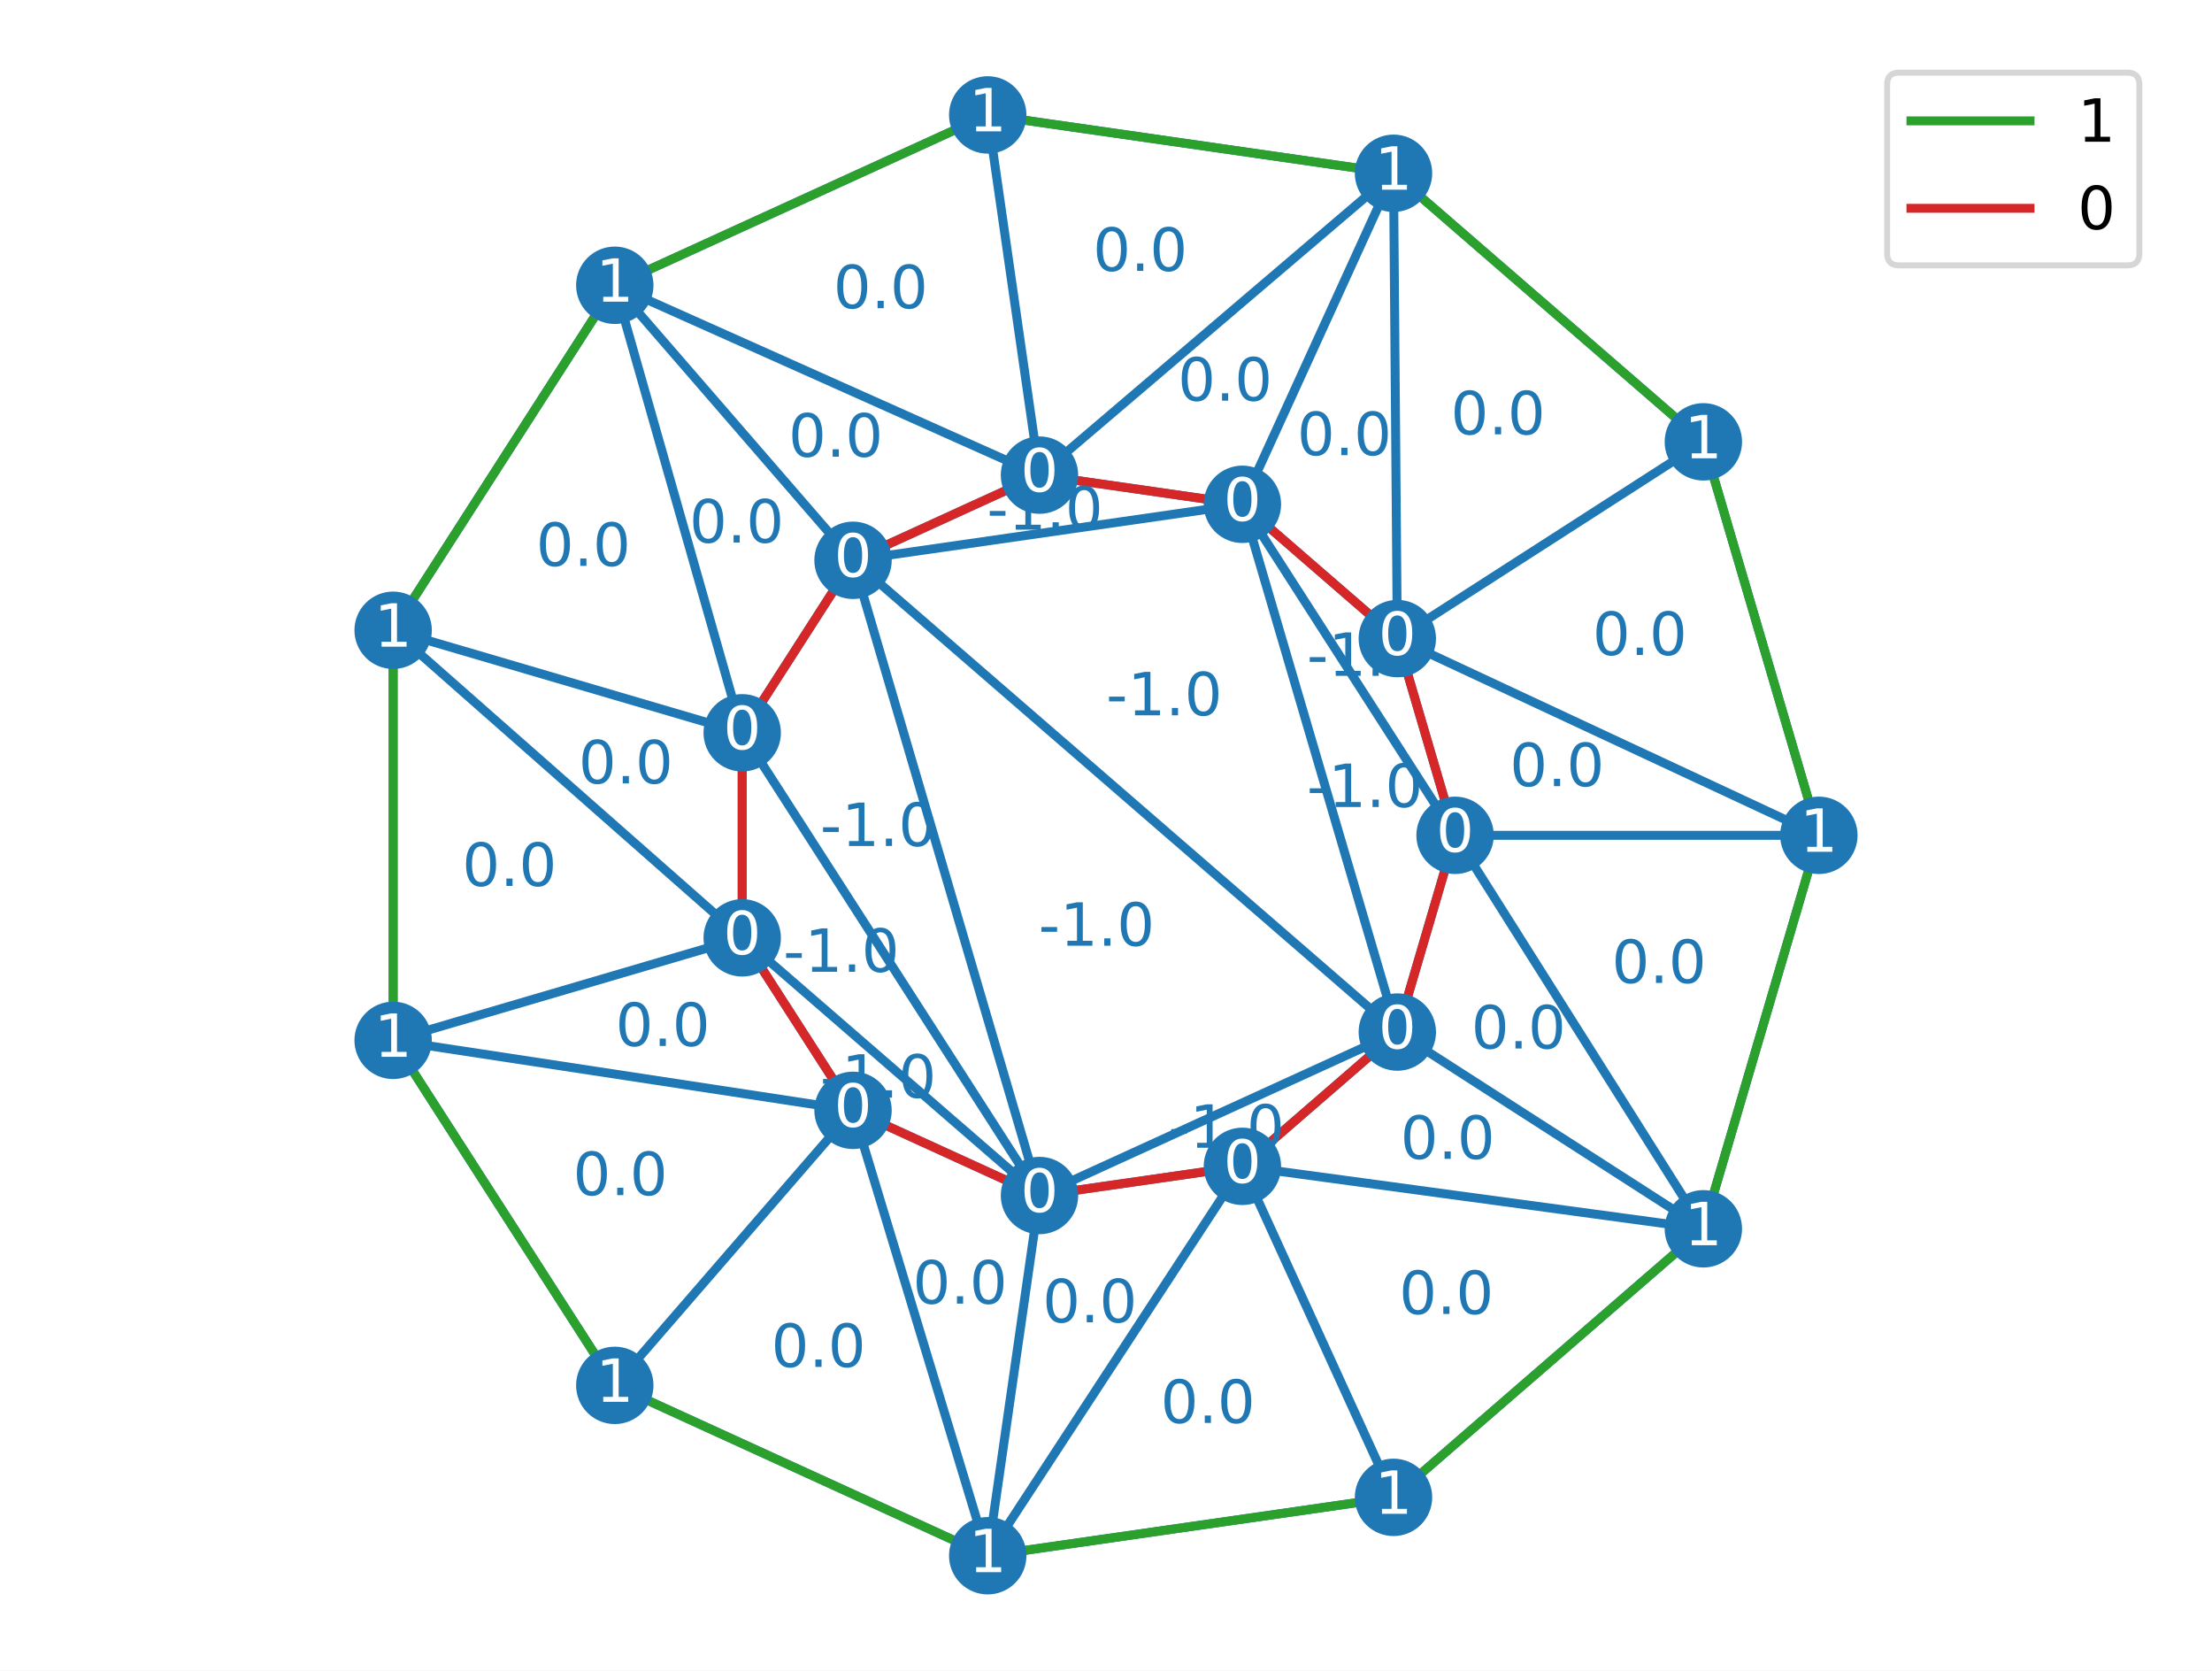
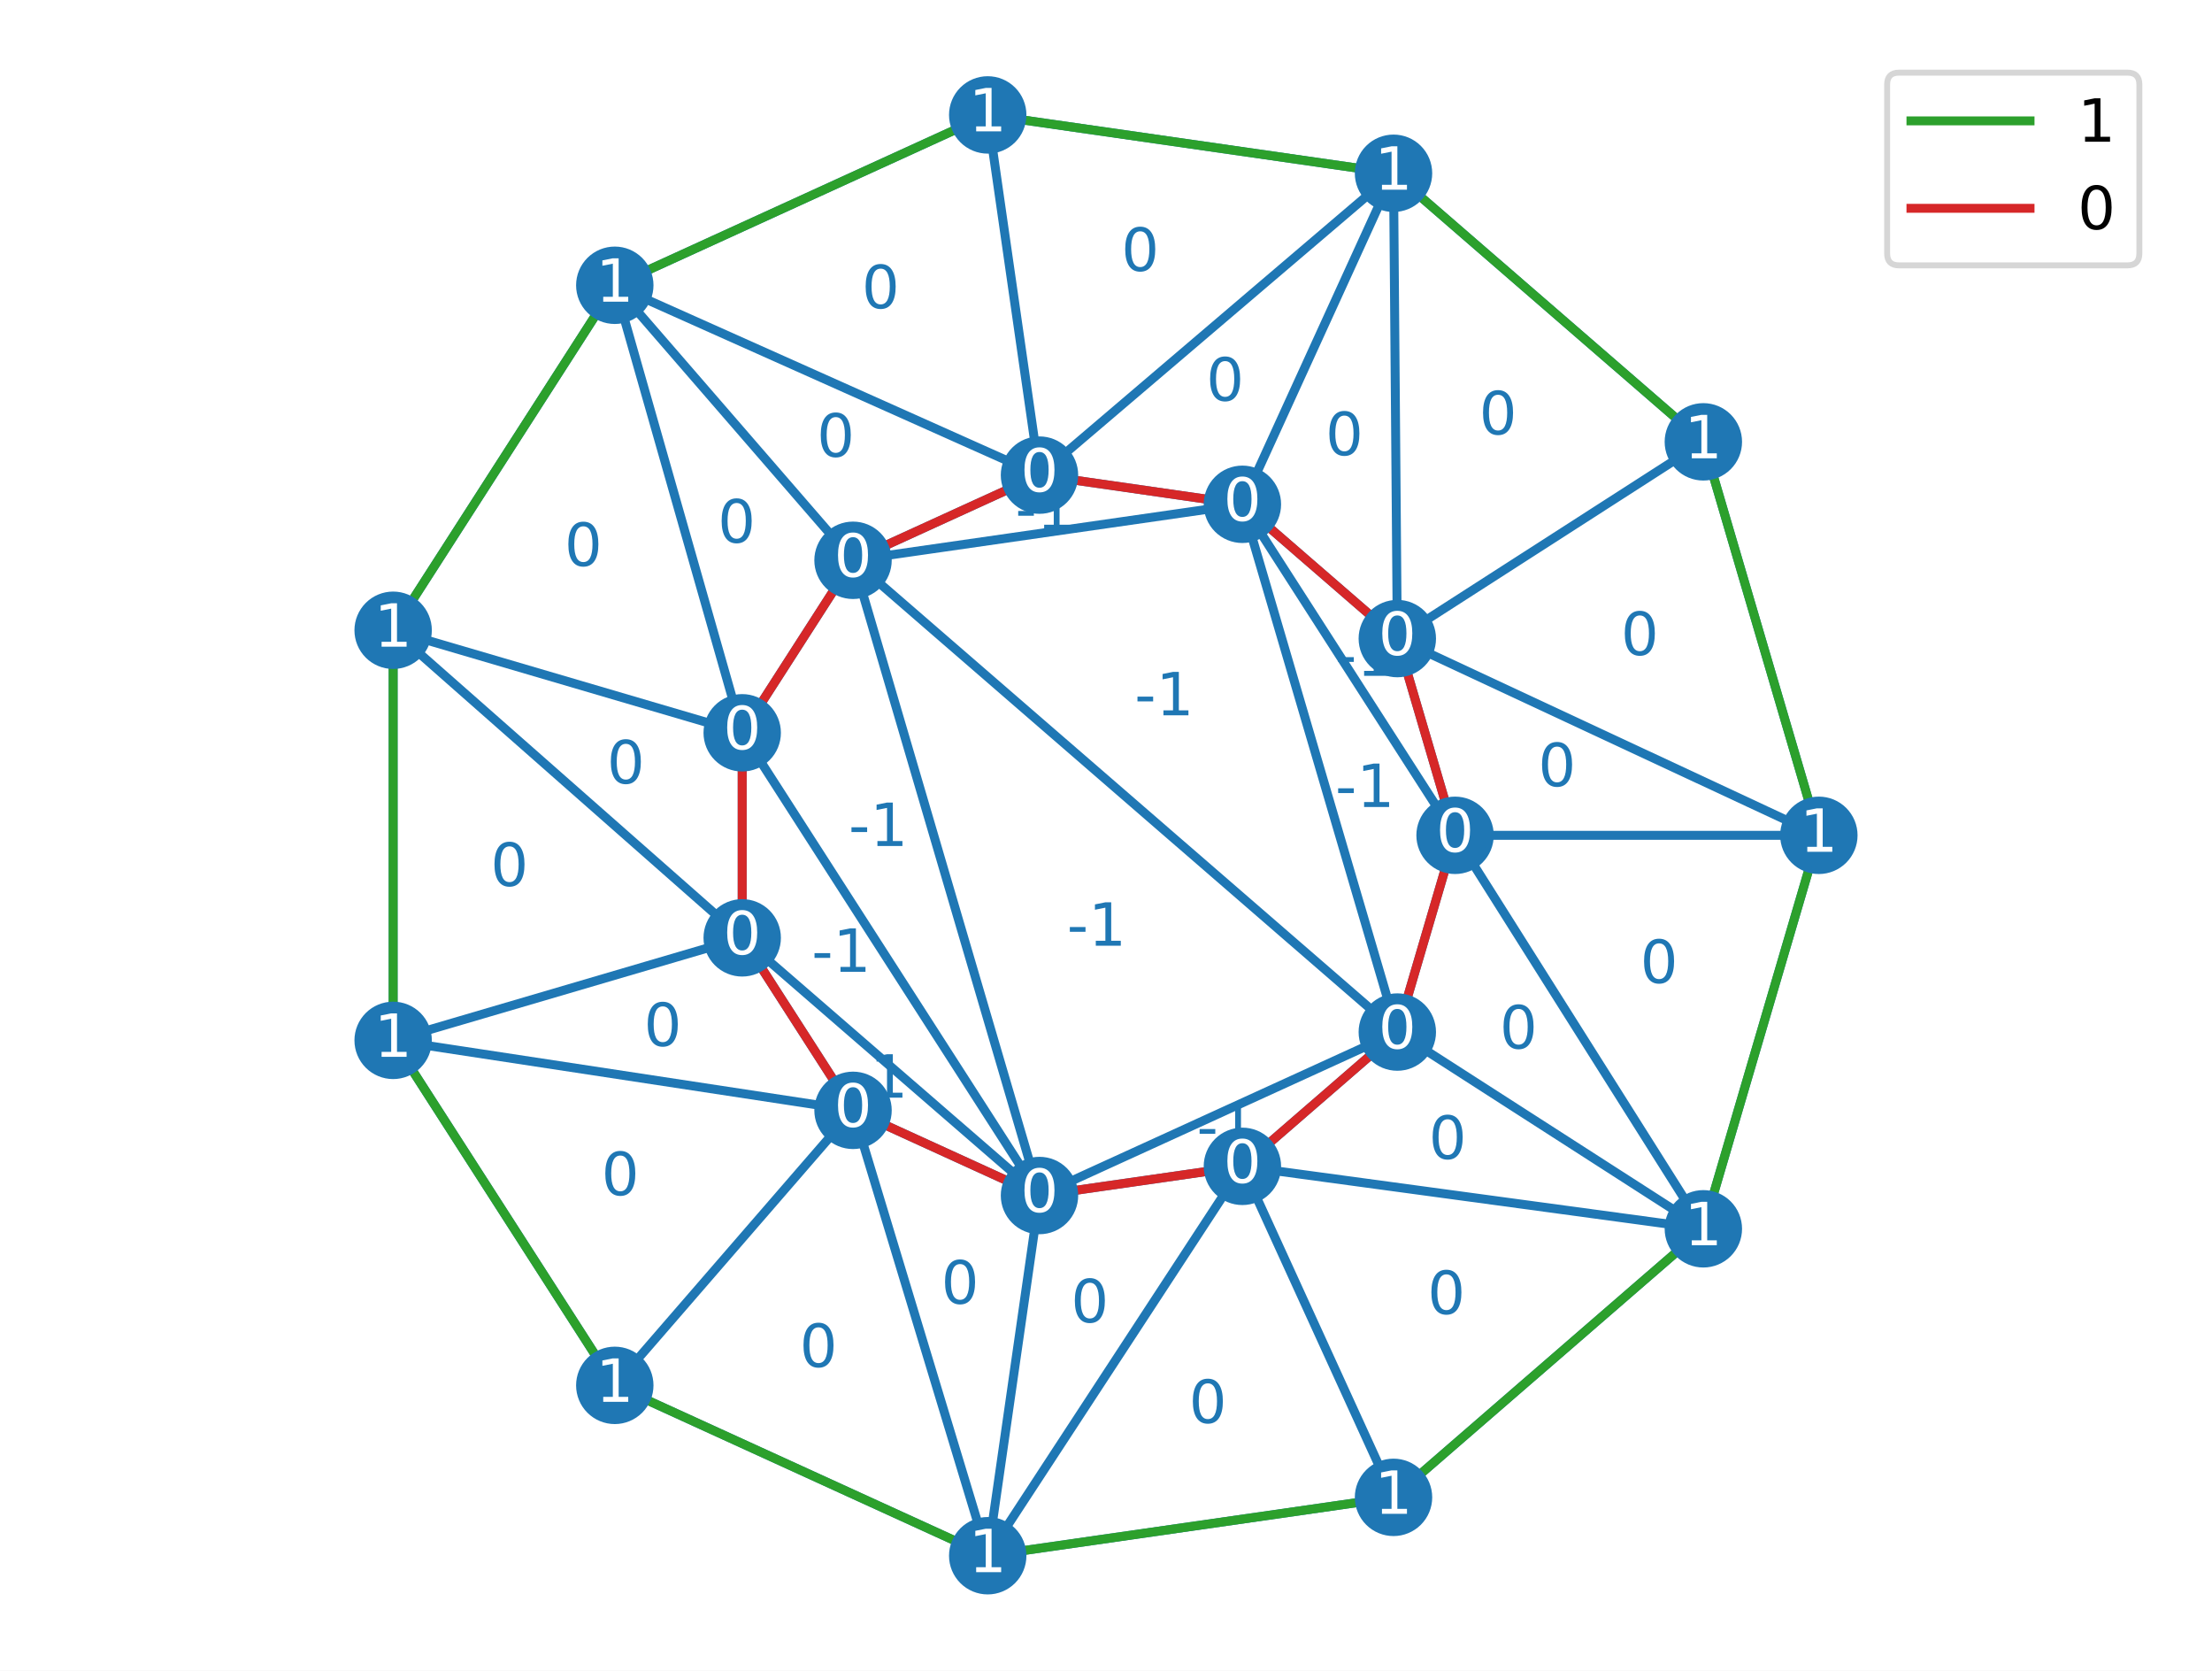
<svg xmlns="http://www.w3.org/2000/svg" xmlns:xlink="http://www.w3.org/1999/xlink" height="280.512pt" version="1.1" viewBox="0 0 371.52 280.512" width="371.52pt">
  <defs>
    <style type="text/css">*{stroke-linecap:butt;stroke-linejoin:round;}</style>
  </defs>
  <g id="figure_1">
    <g id="patch_1">
      <path d="M 0 280.512  L 371.52 280.512  L 371.52 0  L 0 0  z " style="fill:#ffffff;" />
    </g>
    <g id="axes_1">
      <g id="line2d_1">
-         <path clip-path="url(#p2fe7c0c13c)" d="M 234.05 29.095  L 286.089 74.188  M 165.894 19.296  L 234.05 29.095  M 103.258 47.9  L 165.894 19.296  M 66.031 105.827  L 103.258 47.9  M 66.031 174.685  L 66.031 105.827  M 103.258 232.612  L 66.031 174.685  M 165.894 261.216  L 103.258 232.612  M 234.05 251.417  L 165.894 261.216  M 286.089 206.324  L 234.05 251.417  M 305.489 140.256  L 286.089 74.188  M 305.489 140.256  L 286.089 206.324  M 234.687 107.222  L 286.089 74.188  M 234.687 107.222  L 234.05 29.095  M 234.687 107.222  L 305.489 140.256  M 208.668 84.676  L 234.05 29.095  M 208.668 84.676  L 234.687 107.222  M 174.589 79.776  L 234.05 29.095  M 174.589 79.776  L 165.894 19.296  M 174.589 79.776  L 103.258 47.9  M 174.589 79.776  L 208.668 84.676  M 143.272 94.078  L 103.258 47.9  M 143.272 94.078  L 208.668 84.676  M 143.272 94.078  L 174.589 79.776  M 124.658 123.042  L 103.258 47.9  M 124.658 123.042  L 66.031 105.827  M 124.658 123.042  L 143.272 94.078  M 124.658 157.47  L 66.031 105.827  M 124.658 157.47  L 66.031 174.685  M 124.658 157.47  L 124.658 123.042  M 143.272 186.434  L 66.031 174.685  M 143.272 186.434  L 103.258 232.612  M 143.272 186.434  L 165.894 261.216  M 143.272 186.434  L 124.658 157.47  M 174.589 200.736  L 165.894 261.216  M 174.589 200.736  L 143.272 94.078  M 174.589 200.736  L 124.658 123.042  M 174.589 200.736  L 124.658 157.47  M 174.589 200.736  L 143.272 186.434  M 208.668 195.836  L 165.894 261.216  M 208.668 195.836  L 234.05 251.417  M 208.668 195.836  L 286.089 206.324  M 208.668 195.836  L 174.589 200.736  M 234.687 173.29  L 286.089 206.324  M 234.687 173.29  L 208.668 84.676  M 234.687 173.29  L 143.272 94.078  M 234.687 173.29  L 174.589 200.736  M 234.687 173.29  L 208.668 195.836  M 244.387 140.256  L 286.089 206.324  M 244.387 140.256  L 305.489 140.256  M 244.387 140.256  L 234.687 107.222  M 244.387 140.256  L 208.668 84.676  M 244.387 140.256  L 234.687 173.29  L 234.687 173.29  " style="fill:none;stroke:#1f77b4;stroke-linecap:square;stroke-width:1.5;" />
+         <path clip-path="url(#p93d69412d7)" d="M 234.05 29.095  L 286.089 74.188  M 165.894 19.296  L 234.05 29.095  M 103.258 47.9  L 165.894 19.296  M 66.031 105.827  L 103.258 47.9  M 66.031 174.685  L 66.031 105.827  M 103.258 232.612  L 66.031 174.685  M 165.894 261.216  L 103.258 232.612  M 234.05 251.417  L 165.894 261.216  M 286.089 206.324  L 234.05 251.417  M 305.489 140.256  L 286.089 74.188  M 305.489 140.256  L 286.089 206.324  M 234.687 107.222  L 286.089 74.188  M 234.687 107.222  L 234.05 29.095  M 234.687 107.222  L 305.489 140.256  M 208.668 84.676  L 234.05 29.095  M 208.668 84.676  L 234.687 107.222  M 174.589 79.776  L 234.05 29.095  M 174.589 79.776  L 165.894 19.296  M 174.589 79.776  L 103.258 47.9  M 174.589 79.776  L 208.668 84.676  M 143.272 94.078  L 103.258 47.9  M 143.272 94.078  L 208.668 84.676  M 143.272 94.078  L 174.589 79.776  M 124.658 123.042  L 103.258 47.9  M 124.658 123.042  L 66.031 105.827  M 124.658 123.042  L 143.272 94.078  M 124.658 157.47  L 66.031 105.827  M 124.658 157.47  L 66.031 174.685  M 124.658 157.47  L 124.658 123.042  M 143.272 186.434  L 66.031 174.685  M 143.272 186.434  L 103.258 232.612  M 143.272 186.434  L 165.894 261.216  M 143.272 186.434  L 124.658 157.47  M 174.589 200.736  L 165.894 261.216  M 174.589 200.736  L 143.272 94.078  M 174.589 200.736  L 124.658 123.042  M 174.589 200.736  L 124.658 157.47  M 174.589 200.736  L 143.272 186.434  M 208.668 195.836  L 165.894 261.216  M 208.668 195.836  L 234.05 251.417  M 208.668 195.836  L 286.089 206.324  M 208.668 195.836  L 174.589 200.736  M 234.687 173.29  L 286.089 206.324  M 234.687 173.29  L 208.668 84.676  M 234.687 173.29  L 143.272 94.078  M 234.687 173.29  L 174.589 200.736  M 234.687 173.29  L 208.668 195.836  M 244.387 140.256  L 286.089 206.324  M 244.387 140.256  L 305.489 140.256  M 244.387 140.256  L 234.687 107.222  M 244.387 140.256  L 208.668 84.676  M 244.387 140.256  L 234.687 173.29  L 234.687 173.29  " style="fill:none;stroke:#1f77b4;stroke-linecap:square;stroke-width:1.5;" />
      </g>
      <g id="line2d_2" />
      <g id="line2d_3">
-         <path clip-path="url(#p2fe7c0c13c)" d="M 103.258 232.612  L 165.894 261.216  L 234.05 251.417  L 286.089 206.324  L 305.489 140.256  L 286.089 74.188  L 234.05 29.095  L 165.894 19.296  L 103.258 47.9  L 66.031 105.827  L 66.031 174.685  L 103.258 232.612  " style="fill:none;stroke:#2ca02c;stroke-linecap:square;stroke-width:1.5;" />
+         <path clip-path="url(#p93d69412d7)" d="M 103.258 232.612  L 165.894 261.216  L 234.05 251.417  L 286.089 206.324  L 305.489 140.256  L 286.089 74.188  L 234.05 29.095  L 165.894 19.296  L 103.258 47.9  L 66.031 105.827  L 66.031 174.685  L 103.258 232.612  " style="fill:none;stroke:#2ca02c;stroke-linecap:square;stroke-width:1.5;" />
      </g>
      <g id="line2d_4">
-         <path clip-path="url(#p2fe7c0c13c)" d="M 234.687 107.222  L 208.668 84.676  M 174.589 79.776  L 208.668 84.676  M 174.589 79.776  L 143.272 94.078  M 124.658 123.042  L 143.272 94.078  M 124.658 123.042  L 124.658 157.47  M 143.272 186.434  L 124.658 157.47  M 143.272 186.434  L 174.589 200.736  M 234.687 107.222  L 244.387 140.256  L 234.687 173.29  L 208.668 195.836  L 174.589 200.736  " style="fill:none;stroke:#d62728;stroke-linecap:square;stroke-width:1.5;" />
+         <path clip-path="url(#p93d69412d7)" d="M 234.687 107.222  L 208.668 84.676  M 174.589 79.776  L 208.668 84.676  M 174.589 79.776  L 143.272 94.078  M 124.658 123.042  L 143.272 94.078  M 124.658 123.042  L 124.658 157.47  M 143.272 186.434  L 124.658 157.47  M 143.272 186.434  L 174.589 200.736  M 234.687 107.222  L 244.387 140.256  L 234.687 173.29  L 208.668 195.836  L 174.589 200.736  " style="fill:none;stroke:#d62728;stroke-linecap:square;stroke-width:1.5;" />
      </g>
      <g id="line2d_5">
        <defs>
-           <path d="M 0 6  C 1.591 6 3.117 5.368 4.243 4.243  C 5.368 3.117 6 1.591 6 0  C 6 -1.591 5.368 -3.117 4.243 -4.243  C 3.117 -5.368 1.591 -6 0 -6  C -1.591 -6 -3.117 -5.368 -4.243 -4.243  C -5.368 -3.117 -6 -1.591 -6 0  C -6 1.591 -5.368 3.117 -4.243 4.243  C -3.117 5.368 -1.591 6 0 6  z " id="m8b77700cf6" style="stroke:#1f77b4;" />
+           <path d="M 0 6  C 1.591 6 3.117 5.368 4.243 4.243  C 5.368 3.117 6 1.591 6 0  C 6 -1.591 5.368 -3.117 4.243 -4.243  C 3.117 -5.368 1.591 -6 0 -6  C -1.591 -6 -3.117 -5.368 -4.243 -4.243  C -5.368 -3.117 -6 -1.591 -6 0  C -6 1.591 -5.368 3.117 -4.243 4.243  C -3.117 5.368 -1.591 6 0 6  z " id="m0b15532562" style="stroke:#1f77b4;" />
        </defs>
-         <g clip-path="url(#p2fe7c0c13c)">
-           <use style="fill:#1f77b4;stroke:#1f77b4;" x="286.089" xlink:href="#m8b77700cf6" y="74.188" />
-           <use style="fill:#1f77b4;stroke:#1f77b4;" x="234.05" xlink:href="#m8b77700cf6" y="29.095" />
-           <use style="fill:#1f77b4;stroke:#1f77b4;" x="165.894" xlink:href="#m8b77700cf6" y="19.296" />
-           <use style="fill:#1f77b4;stroke:#1f77b4;" x="103.258" xlink:href="#m8b77700cf6" y="47.9" />
-           <use style="fill:#1f77b4;stroke:#1f77b4;" x="66.031" xlink:href="#m8b77700cf6" y="105.827" />
-           <use style="fill:#1f77b4;stroke:#1f77b4;" x="66.031" xlink:href="#m8b77700cf6" y="174.685" />
-           <use style="fill:#1f77b4;stroke:#1f77b4;" x="103.258" xlink:href="#m8b77700cf6" y="232.612" />
-           <use style="fill:#1f77b4;stroke:#1f77b4;" x="165.894" xlink:href="#m8b77700cf6" y="261.216" />
-           <use style="fill:#1f77b4;stroke:#1f77b4;" x="234.05" xlink:href="#m8b77700cf6" y="251.417" />
-           <use style="fill:#1f77b4;stroke:#1f77b4;" x="286.089" xlink:href="#m8b77700cf6" y="206.324" />
-           <use style="fill:#1f77b4;stroke:#1f77b4;" x="305.489" xlink:href="#m8b77700cf6" y="140.256" />
-           <use style="fill:#1f77b4;stroke:#1f77b4;" x="234.687" xlink:href="#m8b77700cf6" y="107.222" />
-           <use style="fill:#1f77b4;stroke:#1f77b4;" x="208.668" xlink:href="#m8b77700cf6" y="84.676" />
-           <use style="fill:#1f77b4;stroke:#1f77b4;" x="174.589" xlink:href="#m8b77700cf6" y="79.776" />
-           <use style="fill:#1f77b4;stroke:#1f77b4;" x="143.272" xlink:href="#m8b77700cf6" y="94.078" />
-           <use style="fill:#1f77b4;stroke:#1f77b4;" x="124.658" xlink:href="#m8b77700cf6" y="123.042" />
-           <use style="fill:#1f77b4;stroke:#1f77b4;" x="124.658" xlink:href="#m8b77700cf6" y="157.47" />
-           <use style="fill:#1f77b4;stroke:#1f77b4;" x="143.272" xlink:href="#m8b77700cf6" y="186.434" />
-           <use style="fill:#1f77b4;stroke:#1f77b4;" x="174.589" xlink:href="#m8b77700cf6" y="200.736" />
-           <use style="fill:#1f77b4;stroke:#1f77b4;" x="208.668" xlink:href="#m8b77700cf6" y="195.836" />
-           <use style="fill:#1f77b4;stroke:#1f77b4;" x="234.687" xlink:href="#m8b77700cf6" y="173.29" />
-           <use style="fill:#1f77b4;stroke:#1f77b4;" x="244.387" xlink:href="#m8b77700cf6" y="140.256" />
+         <g clip-path="url(#p93d69412d7)">
+           <use style="fill:#1f77b4;stroke:#1f77b4;" x="286.089" xlink:href="#m0b15532562" y="74.188" />
+           <use style="fill:#1f77b4;stroke:#1f77b4;" x="234.05" xlink:href="#m0b15532562" y="29.095" />
+           <use style="fill:#1f77b4;stroke:#1f77b4;" x="165.894" xlink:href="#m0b15532562" y="19.296" />
+           <use style="fill:#1f77b4;stroke:#1f77b4;" x="103.258" xlink:href="#m0b15532562" y="47.9" />
+           <use style="fill:#1f77b4;stroke:#1f77b4;" x="66.031" xlink:href="#m0b15532562" y="105.827" />
+           <use style="fill:#1f77b4;stroke:#1f77b4;" x="66.031" xlink:href="#m0b15532562" y="174.685" />
+           <use style="fill:#1f77b4;stroke:#1f77b4;" x="103.258" xlink:href="#m0b15532562" y="232.612" />
+           <use style="fill:#1f77b4;stroke:#1f77b4;" x="165.894" xlink:href="#m0b15532562" y="261.216" />
+           <use style="fill:#1f77b4;stroke:#1f77b4;" x="234.05" xlink:href="#m0b15532562" y="251.417" />
+           <use style="fill:#1f77b4;stroke:#1f77b4;" x="286.089" xlink:href="#m0b15532562" y="206.324" />
+           <use style="fill:#1f77b4;stroke:#1f77b4;" x="305.489" xlink:href="#m0b15532562" y="140.256" />
+           <use style="fill:#1f77b4;stroke:#1f77b4;" x="234.687" xlink:href="#m0b15532562" y="107.222" />
+           <use style="fill:#1f77b4;stroke:#1f77b4;" x="208.668" xlink:href="#m0b15532562" y="84.676" />
+           <use style="fill:#1f77b4;stroke:#1f77b4;" x="174.589" xlink:href="#m0b15532562" y="79.776" />
+           <use style="fill:#1f77b4;stroke:#1f77b4;" x="143.272" xlink:href="#m0b15532562" y="94.078" />
+           <use style="fill:#1f77b4;stroke:#1f77b4;" x="124.658" xlink:href="#m0b15532562" y="123.042" />
+           <use style="fill:#1f77b4;stroke:#1f77b4;" x="124.658" xlink:href="#m0b15532562" y="157.47" />
+           <use style="fill:#1f77b4;stroke:#1f77b4;" x="143.272" xlink:href="#m0b15532562" y="186.434" />
+           <use style="fill:#1f77b4;stroke:#1f77b4;" x="174.589" xlink:href="#m0b15532562" y="200.736" />
+           <use style="fill:#1f77b4;stroke:#1f77b4;" x="208.668" xlink:href="#m0b15532562" y="195.836" />
+           <use style="fill:#1f77b4;stroke:#1f77b4;" x="234.687" xlink:href="#m0b15532562" y="173.29" />
+           <use style="fill:#1f77b4;stroke:#1f77b4;" x="244.387" xlink:href="#m0b15532562" y="140.256" />
        </g>
      </g>
      <g id="text_1">
-         <g style="fill:#1f77b4;" transform="translate(96.23554 200.6694)scale(0.1 -0.1)">
+         <g style="fill:#1f77b4;" transform="translate(101.0059 200.6694)scale(0.1 -0.1)">
          <defs>
            <path d="M 31.781 66.406  Q 24.172 66.406 20.328 58.906  Q 16.5 51.422 16.5 36.375  Q 16.5 21.391 20.328 13.891  Q 24.172 6.391 31.781 6.391  Q 39.453 6.391 43.281 13.891  Q 47.125 21.391 47.125 36.375  Q 47.125 51.422 43.281 58.906  Q 39.453 66.406 31.781 66.406  z M 31.781 74.219  Q 44.047 74.219 50.516 64.516  Q 56.984 54.828 56.984 36.375  Q 56.984 17.969 50.516 8.266  Q 44.047 -1.422 31.781 -1.422  Q 19.531 -1.422 13.062 8.266  Q 6.594 17.969 6.594 36.375  Q 6.594 54.828 13.062 64.516  Q 19.531 74.219 31.781 74.219  z " id="DejaVuSans-48" />
-             <path d="M 10.688 12.406  L 21 12.406  L 21 0  L 10.688 0  z " id="DejaVuSans-46" />
          </defs>
          <use xlink:href="#DejaVuSans-48" />
-           <use x="63.623" xlink:href="#DejaVuSans-46" />
-           <use x="95.41" xlink:href="#DejaVuSans-48" />
        </g>
      </g>
      <g id="text_2">
-         <g style="fill:#1f77b4;" transform="translate(153.2999 218.888)scale(0.1 -0.1)">
-           <use xlink:href="#DejaVuSans-48" />
-           <use x="63.623" xlink:href="#DejaVuSans-46" />
-           <use x="95.41" xlink:href="#DejaVuSans-48" />
+         <g style="fill:#1f77b4;" transform="translate(158.0702 218.888)scale(0.1 -0.1)">
+           <use xlink:href="#DejaVuSans-48" />
        </g>
      </g>
      <g id="text_3">
-         <g style="fill:#1f77b4;" transform="translate(129.523 229.5131)scale(0.1 -0.1)">
-           <use xlink:href="#DejaVuSans-48" />
-           <use x="63.623" xlink:href="#DejaVuSans-46" />
-           <use x="95.41" xlink:href="#DejaVuSans-48" />
+         <g style="fill:#1f77b4;" transform="translate(134.2933 229.5131)scale(0.1 -0.1)">
+           <use xlink:href="#DejaVuSans-48" />
        </g>
      </g>
      <g id="text_4">
-         <g style="fill:#1f77b4;" transform="translate(175.0986 222.0221)scale(0.1 -0.1)">
-           <use xlink:href="#DejaVuSans-48" />
-           <use x="63.623" xlink:href="#DejaVuSans-46" />
-           <use x="95.41" xlink:href="#DejaVuSans-48" />
+         <g style="fill:#1f77b4;" transform="translate(179.8689 222.0221)scale(0.1 -0.1)">
+           <use xlink:href="#DejaVuSans-48" />
        </g>
      </g>
      <g id="text_5">
-         <g style="fill:#1f77b4;" transform="translate(137.7509 184.3061)scale(0.1 -0.1)">
+         <g style="fill:#1f77b4;" transform="translate(142.5212 184.3061)scale(0.1 -0.1)">
          <defs>
            <path d="M 4.891 31.391  L 31.203 31.391  L 31.203 23.391  L 4.891 23.391  z " id="DejaVuSans-45" />
            <path d="M 12.406 8.297  L 28.516 8.297  L 28.516 63.922  L 10.984 60.406  L 10.984 69.391  L 28.422 72.906  L 38.281 72.906  L 38.281 8.297  L 54.391 8.297  L 54.391 0  L 12.406 0  z " id="DejaVuSans-49" />
          </defs>
          <use xlink:href="#DejaVuSans-45" />
          <use x="36.084" xlink:href="#DejaVuSans-49" />
-           <use x="99.707" xlink:href="#DejaVuSans-46" />
-           <use x="131.494" xlink:href="#DejaVuSans-48" />
        </g>
      </g>
      <g id="text_6">
-         <g style="fill:#1f77b4;" transform="translate(103.3688 175.6224)scale(0.1 -0.1)">
-           <use xlink:href="#DejaVuSans-48" />
-           <use x="63.623" xlink:href="#DejaVuSans-46" />
-           <use x="95.41" xlink:href="#DejaVuSans-48" />
+         <g style="fill:#1f77b4;" transform="translate(108.1391 175.6224)scale(0.1 -0.1)">
+           <use xlink:href="#DejaVuSans-48" />
        </g>
      </g>
      <g id="text_7">
-         <g style="fill:#1f77b4;" transform="translate(90.031 95.0158)scale(0.1 -0.1)">
-           <use xlink:href="#DejaVuSans-48" />
-           <use x="63.623" xlink:href="#DejaVuSans-46" />
-           <use x="95.41" xlink:href="#DejaVuSans-48" />
+         <g style="fill:#1f77b4;" transform="translate(94.80132 95.0158)scale(0.1 -0.1)">
+           <use xlink:href="#DejaVuSans-48" />
        </g>
      </g>
      <g id="text_8">
-         <g style="fill:#1f77b4;" transform="translate(77.62193 148.7535)scale(0.1 -0.1)">
-           <use xlink:href="#DejaVuSans-48" />
-           <use x="63.623" xlink:href="#DejaVuSans-46" />
-           <use x="95.41" xlink:href="#DejaVuSans-48" />
+         <g style="fill:#1f77b4;" transform="translate(82.39224 148.7535)scale(0.1 -0.1)">
+           <use xlink:href="#DejaVuSans-48" />
        </g>
      </g>
      <g id="text_9">
-         <g style="fill:#1f77b4;" transform="translate(97.16422 131.5391)scale(0.1 -0.1)">
-           <use xlink:href="#DejaVuSans-48" />
-           <use x="63.623" xlink:href="#DejaVuSans-46" />
-           <use x="95.41" xlink:href="#DejaVuSans-48" />
+         <g style="fill:#1f77b4;" transform="translate(101.9345 131.5391)scale(0.1 -0.1)">
+           <use xlink:href="#DejaVuSans-48" />
        </g>
      </g>
      <g id="text_10">
-         <g style="fill:#1f77b4;" transform="translate(139.9622 51.7502)scale(0.1 -0.1)">
-           <use xlink:href="#DejaVuSans-48" />
-           <use x="63.623" xlink:href="#DejaVuSans-46" />
-           <use x="95.41" xlink:href="#DejaVuSans-48" />
+         <g style="fill:#1f77b4;" transform="translate(144.7325 51.7502)scale(0.1 -0.1)">
+           <use xlink:href="#DejaVuSans-48" />
        </g>
      </g>
      <g id="text_11">
-         <g style="fill:#1f77b4;" transform="translate(131.5463 163.1754)scale(0.1 -0.1)">
-           <use xlink:href="#DejaVuSans-45" />
-           <use x="36.084" xlink:href="#DejaVuSans-49" />
-           <use x="99.707" xlink:href="#DejaVuSans-46" />
-           <use x="131.494" xlink:href="#DejaVuSans-48" />
+         <g style="fill:#1f77b4;" transform="translate(136.3166 163.1754)scale(0.1 -0.1)">
+           <use xlink:href="#DejaVuSans-45" />
+           <use x="36.084" xlink:href="#DejaVuSans-49" />
        </g>
      </g>
      <g id="text_12">
-         <g style="fill:#1f77b4;" transform="translate(137.7509 142.0447)scale(0.1 -0.1)">
-           <use xlink:href="#DejaVuSans-45" />
-           <use x="36.084" xlink:href="#DejaVuSans-49" />
-           <use x="99.707" xlink:href="#DejaVuSans-46" />
-           <use x="131.494" xlink:href="#DejaVuSans-48" />
+         <g style="fill:#1f77b4;" transform="translate(142.5212 142.0447)scale(0.1 -0.1)">
+           <use xlink:href="#DejaVuSans-45" />
+           <use x="36.084" xlink:href="#DejaVuSans-49" />
        </g>
      </g>
      <g id="text_13">
-         <g style="fill:#1f77b4;" transform="translate(115.7778 91.09948)scale(0.1 -0.1)">
-           <use xlink:href="#DejaVuSans-48" />
-           <use x="63.623" xlink:href="#DejaVuSans-46" />
-           <use x="95.41" xlink:href="#DejaVuSans-48" />
+         <g style="fill:#1f77b4;" transform="translate(120.5481 91.09948)scale(0.1 -0.1)">
+           <use xlink:href="#DejaVuSans-48" />
        </g>
      </g>
      <g id="text_14">
-         <g style="fill:#1f77b4;" transform="translate(132.4216 76.67762)scale(0.1 -0.1)">
-           <use xlink:href="#DejaVuSans-48" />
-           <use x="63.623" xlink:href="#DejaVuSans-46" />
-           <use x="95.41" xlink:href="#DejaVuSans-48" />
+         <g style="fill:#1f77b4;" transform="translate(137.1919 76.67762)scale(0.1 -0.1)">
+           <use xlink:href="#DejaVuSans-48" />
        </g>
      </g>
      <g id="text_15">
-         <g style="fill:#1f77b4;" transform="translate(174.4272 158.7942)scale(0.1 -0.1)">
-           <use xlink:href="#DejaVuSans-45" />
-           <use x="36.084" xlink:href="#DejaVuSans-49" />
-           <use x="99.707" xlink:href="#DejaVuSans-46" />
-           <use x="131.494" xlink:href="#DejaVuSans-48" />
+         <g style="fill:#1f77b4;" transform="translate(179.1975 158.7942)scale(0.1 -0.1)">
+           <use xlink:href="#DejaVuSans-45" />
+           <use x="36.084" xlink:href="#DejaVuSans-49" />
        </g>
      </g>
      <g id="text_16">
-         <g style="fill:#1f77b4;" transform="translate(234.9842 220.6184)scale(0.1 -0.1)">
-           <use xlink:href="#DejaVuSans-48" />
-           <use x="63.623" xlink:href="#DejaVuSans-46" />
-           <use x="95.41" xlink:href="#DejaVuSans-48" />
+         <g style="fill:#1f77b4;" transform="translate(239.7545 220.6184)scale(0.1 -0.1)">
+           <use xlink:href="#DejaVuSans-48" />
        </g>
      </g>
      <g id="text_17">
-         <g style="fill:#1f77b4;" transform="translate(194.9189 238.9156)scale(0.1 -0.1)">
-           <use xlink:href="#DejaVuSans-48" />
-           <use x="63.623" xlink:href="#DejaVuSans-46" />
-           <use x="95.41" xlink:href="#DejaVuSans-48" />
+         <g style="fill:#1f77b4;" transform="translate(199.6892 238.9156)scale(0.1 -0.1)">
+           <use xlink:href="#DejaVuSans-48" />
        </g>
      </g>
      <g id="text_18">
-         <g style="fill:#1f77b4;" transform="translate(247.1029 176.0496)scale(0.1 -0.1)">
-           <use xlink:href="#DejaVuSans-48" />
-           <use x="63.623" xlink:href="#DejaVuSans-46" />
-           <use x="95.41" xlink:href="#DejaVuSans-48" />
+         <g style="fill:#1f77b4;" transform="translate(251.8732 176.0496)scale(0.1 -0.1)">
+           <use xlink:href="#DejaVuSans-48" />
        </g>
      </g>
      <g id="text_19">
-         <g style="fill:#1f77b4;" transform="translate(235.1965 194.5763)scale(0.1 -0.1)">
-           <use xlink:href="#DejaVuSans-48" />
-           <use x="63.623" xlink:href="#DejaVuSans-46" />
-           <use x="95.41" xlink:href="#DejaVuSans-48" />
+         <g style="fill:#1f77b4;" transform="translate(239.9668 194.5763)scale(0.1 -0.1)">
+           <use xlink:href="#DejaVuSans-48" />
        </g>
      </g>
      <g id="text_20">
-         <g style="fill:#1f77b4;" transform="translate(270.7035 165.0382)scale(0.1 -0.1)">
-           <use xlink:href="#DejaVuSans-48" />
-           <use x="63.623" xlink:href="#DejaVuSans-46" />
-           <use x="95.41" xlink:href="#DejaVuSans-48" />
+         <g style="fill:#1f77b4;" transform="translate(275.4738 165.0382)scale(0.1 -0.1)">
+           <use xlink:href="#DejaVuSans-48" />
        </g>
      </g>
      <g id="text_21">
-         <g style="fill:#1f77b4;" transform="translate(185.7867 120.1074)scale(0.1 -0.1)">
-           <use xlink:href="#DejaVuSans-45" />
-           <use x="36.084" xlink:href="#DejaVuSans-49" />
-           <use x="99.707" xlink:href="#DejaVuSans-46" />
-           <use x="131.494" xlink:href="#DejaVuSans-48" />
+         <g style="fill:#1f77b4;" transform="translate(190.557 120.1074)scale(0.1 -0.1)">
+           <use xlink:href="#DejaVuSans-45" />
+           <use x="36.084" xlink:href="#DejaVuSans-49" />
        </g>
      </g>
      <g id="text_22">
-         <g style="fill:#1f77b4;" transform="translate(197.8175 67.2751)scale(0.1 -0.1)">
-           <use xlink:href="#DejaVuSans-48" />
-           <use x="63.623" xlink:href="#DejaVuSans-46" />
-           <use x="95.41" xlink:href="#DejaVuSans-48" />
+         <g style="fill:#1f77b4;" transform="translate(202.5878 67.2751)scale(0.1 -0.1)">
+           <use xlink:href="#DejaVuSans-48" />
        </g>
      </g>
      <g id="text_23">
-         <g style="fill:#1f77b4;" transform="translate(165.754 88.93603)scale(0.1 -0.1)">
-           <use xlink:href="#DejaVuSans-45" />
-           <use x="36.084" xlink:href="#DejaVuSans-49" />
-           <use x="99.707" xlink:href="#DejaVuSans-46" />
-           <use x="131.494" xlink:href="#DejaVuSans-48" />
+         <g style="fill:#1f77b4;" transform="translate(170.5244 88.93603)scale(0.1 -0.1)">
+           <use xlink:href="#DejaVuSans-45" />
+           <use x="36.084" xlink:href="#DejaVuSans-49" />
        </g>
      </g>
      <g id="text_24">
-         <g style="fill:#1f77b4;" transform="translate(217.8501 76.42371)scale(0.1 -0.1)">
-           <use xlink:href="#DejaVuSans-48" />
-           <use x="63.623" xlink:href="#DejaVuSans-46" />
-           <use x="95.41" xlink:href="#DejaVuSans-48" />
+         <g style="fill:#1f77b4;" transform="translate(222.6204 76.42371)scale(0.1 -0.1)">
+           <use xlink:href="#DejaVuSans-48" />
        </g>
      </g>
      <g id="text_25">
-         <g style="fill:#1f77b4;" transform="translate(183.5594 45.48186)scale(0.1 -0.1)">
-           <use xlink:href="#DejaVuSans-48" />
-           <use x="63.623" xlink:href="#DejaVuSans-46" />
-           <use x="95.41" xlink:href="#DejaVuSans-48" />
+         <g style="fill:#1f77b4;" transform="translate(188.3298 45.48186)scale(0.1 -0.1)">
+           <use xlink:href="#DejaVuSans-48" />
        </g>
      </g>
      <g id="text_26">
-         <g style="fill:#1f77b4;" transform="translate(253.5694 132.004)scale(0.1 -0.1)">
-           <use xlink:href="#DejaVuSans-48" />
-           <use x="63.623" xlink:href="#DejaVuSans-46" />
-           <use x="95.41" xlink:href="#DejaVuSans-48" />
+         <g style="fill:#1f77b4;" transform="translate(258.3397 132.004)scale(0.1 -0.1)">
+           <use xlink:href="#DejaVuSans-48" />
        </g>
      </g>
      <g id="text_27">
-         <g style="fill:#1f77b4;" transform="translate(219.4917 113.4772)scale(0.1 -0.1)">
-           <use xlink:href="#DejaVuSans-45" />
-           <use x="36.084" xlink:href="#DejaVuSans-49" />
-           <use x="99.707" xlink:href="#DejaVuSans-46" />
-           <use x="131.494" xlink:href="#DejaVuSans-48" />
+         <g style="fill:#1f77b4;" transform="translate(224.2621 113.4772)scale(0.1 -0.1)">
+           <use xlink:href="#DejaVuSans-45" />
+           <use x="36.084" xlink:href="#DejaVuSans-49" />
        </g>
      </g>
      <g id="text_28">
-         <g style="fill:#1f77b4;" transform="translate(267.4702 109.9812)scale(0.1 -0.1)">
-           <use xlink:href="#DejaVuSans-48" />
-           <use x="63.623" xlink:href="#DejaVuSans-46" />
-           <use x="95.41" xlink:href="#DejaVuSans-48" />
+         <g style="fill:#1f77b4;" transform="translate(272.2405 109.9812)scale(0.1 -0.1)">
+           <use xlink:href="#DejaVuSans-48" />
        </g>
      </g>
      <g id="text_29">
-         <g style="fill:#1f77b4;" transform="translate(243.6574 72.92766)scale(0.1 -0.1)">
-           <use xlink:href="#DejaVuSans-48" />
-           <use x="63.623" xlink:href="#DejaVuSans-46" />
-           <use x="95.41" xlink:href="#DejaVuSans-48" />
+         <g style="fill:#1f77b4;" transform="translate(248.4277 72.92766)scale(0.1 -0.1)">
+           <use xlink:href="#DejaVuSans-48" />
        </g>
      </g>
      <g id="text_30">
-         <g style="fill:#1f77b4;" transform="translate(219.4917 135.5)scale(0.1 -0.1)">
-           <use xlink:href="#DejaVuSans-45" />
-           <use x="36.084" xlink:href="#DejaVuSans-49" />
-           <use x="99.707" xlink:href="#DejaVuSans-46" />
-           <use x="131.494" xlink:href="#DejaVuSans-48" />
+         <g style="fill:#1f77b4;" transform="translate(224.2621 135.5)scale(0.1 -0.1)">
+           <use xlink:href="#DejaVuSans-45" />
+           <use x="36.084" xlink:href="#DejaVuSans-49" />
        </g>
      </g>
      <g id="text_31">
-         <g style="fill:#1f77b4;" transform="translate(196.2259 192.7135)scale(0.1 -0.1)">
-           <use xlink:href="#DejaVuSans-45" />
-           <use x="36.084" xlink:href="#DejaVuSans-49" />
-           <use x="99.707" xlink:href="#DejaVuSans-46" />
-           <use x="131.494" xlink:href="#DejaVuSans-48" />
+         <g style="fill:#1f77b4;" transform="translate(200.9962 192.7135)scale(0.1 -0.1)">
+           <use xlink:href="#DejaVuSans-45" />
+           <use x="36.084" xlink:href="#DejaVuSans-49" />
        </g>
      </g>
      <g id="text_32">
        <g style="fill:#ffffff;" transform="translate(282.9081 76.94698)scale(0.1 -0.1)">
          <use xlink:href="#DejaVuSans-49" />
        </g>
      </g>
      <g id="text_33">
        <g style="fill:#ffffff;" transform="translate(230.869 31.85484)scale(0.1 -0.1)">
          <use xlink:href="#DejaVuSans-49" />
        </g>
      </g>
      <g id="text_34">
        <g style="fill:#ffffff;" transform="translate(162.7123 22.05538)scale(0.1 -0.1)">
          <use xlink:href="#DejaVuSans-49" />
        </g>
      </g>
      <g id="text_35">
        <g style="fill:#ffffff;" transform="translate(100.0772 50.65986)scale(0.1 -0.1)">
          <use xlink:href="#DejaVuSans-49" />
        </g>
      </g>
      <g id="text_36">
        <g style="fill:#ffffff;" transform="translate(62.84995 108.5866)scale(0.1 -0.1)">
          <use xlink:href="#DejaVuSans-49" />
        </g>
      </g>
      <g id="text_37">
        <g style="fill:#ffffff;" transform="translate(62.84995 177.4442)scale(0.1 -0.1)">
          <use xlink:href="#DejaVuSans-49" />
        </g>
      </g>
      <g id="text_38">
        <g style="fill:#ffffff;" transform="translate(100.0772 235.3709)scale(0.1 -0.1)">
          <use xlink:href="#DejaVuSans-49" />
        </g>
      </g>
      <g id="text_39">
        <g style="fill:#ffffff;" transform="translate(162.7123 263.9754)scale(0.1 -0.1)">
          <use xlink:href="#DejaVuSans-49" />
        </g>
      </g>
      <g id="text_40">
        <g style="fill:#ffffff;" transform="translate(230.869 254.1759)scale(0.1 -0.1)">
          <use xlink:href="#DejaVuSans-49" />
        </g>
      </g>
      <g id="text_41">
        <g style="fill:#ffffff;" transform="translate(282.9081 209.0838)scale(0.1 -0.1)">
          <use xlink:href="#DejaVuSans-49" />
        </g>
      </g>
      <g id="text_42">
        <g style="fill:#ffffff;" transform="translate(302.3076 143.0154)scale(0.1 -0.1)">
          <use xlink:href="#DejaVuSans-49" />
        </g>
      </g>
      <g id="text_43">
        <g style="fill:#ffffff;" transform="translate(231.5059 109.9812)scale(0.1 -0.1)">
          <use xlink:href="#DejaVuSans-48" />
        </g>
      </g>
      <g id="text_44">
        <g style="fill:#ffffff;" transform="translate(205.4864 87.4351)scale(0.1 -0.1)">
          <use xlink:href="#DejaVuSans-48" />
        </g>
      </g>
      <g id="text_45">
        <g style="fill:#ffffff;" transform="translate(171.408 82.53538)scale(0.1 -0.1)">
          <use xlink:href="#DejaVuSans-48" />
        </g>
      </g>
      <g id="text_46">
        <g style="fill:#ffffff;" transform="translate(140.0904 96.83762)scale(0.1 -0.1)">
          <use xlink:href="#DejaVuSans-48" />
        </g>
      </g>
      <g id="text_47">
        <g style="fill:#ffffff;" transform="translate(121.4768 125.801)scale(0.1 -0.1)">
          <use xlink:href="#DejaVuSans-48" />
        </g>
      </g>
      <g id="text_48">
        <g style="fill:#ffffff;" transform="translate(121.4768 160.2298)scale(0.1 -0.1)">
          <use xlink:href="#DejaVuSans-48" />
        </g>
      </g>
      <g id="text_49">
        <g style="fill:#ffffff;" transform="translate(140.0904 189.1931)scale(0.1 -0.1)">
          <use xlink:href="#DejaVuSans-48" />
        </g>
      </g>
      <g id="text_50">
        <g style="fill:#ffffff;" transform="translate(171.408 203.4954)scale(0.1 -0.1)">
          <use xlink:href="#DejaVuSans-48" />
        </g>
      </g>
      <g id="text_51">
        <g style="fill:#ffffff;" transform="translate(205.4864 198.5956)scale(0.1 -0.1)">
          <use xlink:href="#DejaVuSans-48" />
        </g>
      </g>
      <g id="text_52">
        <g style="fill:#ffffff;" transform="translate(231.5059 176.0496)scale(0.1 -0.1)">
          <use xlink:href="#DejaVuSans-48" />
        </g>
      </g>
      <g id="text_53">
        <g style="fill:#ffffff;" transform="translate(241.2056 143.0154)scale(0.1 -0.1)">
          <use xlink:href="#DejaVuSans-48" />
        </g>
      </g>
      <g id="legend_1">
        <g id="patch_2">
          <path d="M 318.957 44.556  L 357.32 44.556  Q 359.32 44.556 359.32 42.556  L 359.32 14.2  Q 359.32 12.2 357.32 12.2  L 318.957 12.2  Q 316.957 12.2 316.957 14.2  L 316.957 42.556  Q 316.957 44.556 318.957 44.556  z " style="fill:#ffffff;opacity:0.8;stroke:#cccccc;stroke-linejoin:miter;" />
        </g>
        <g id="line2d_6">
          <path d="M 320.957 20.298  L 340.957 20.298  " style="fill:none;stroke:#2ca02c;stroke-linecap:square;stroke-width:1.5;" />
        </g>
        <g id="line2d_7" />
        <g id="text_54">
          <g transform="translate(348.9575 23.79844)scale(0.1 -0.1)">
            <use xlink:href="#DejaVuSans-49" />
          </g>
        </g>
        <g id="line2d_8">
          <path d="M 320.957 34.977  L 340.957 34.977  " style="fill:none;stroke:#d62728;stroke-linecap:square;stroke-width:1.5;" />
        </g>
        <g id="line2d_9" />
        <g id="text_55">
          <g transform="translate(348.9575 38.47656)scale(0.1 -0.1)">
            <use xlink:href="#DejaVuSans-48" />
          </g>
        </g>
      </g>
    </g>
  </g>
  <defs>
-     <clipPath id="p2fe7c0c13c">
+     <clipPath id="p93d69412d7">
      <rect height="266.112" width="357.12" x="7.2" y="7.2" />
    </clipPath>
  </defs>
</svg>
